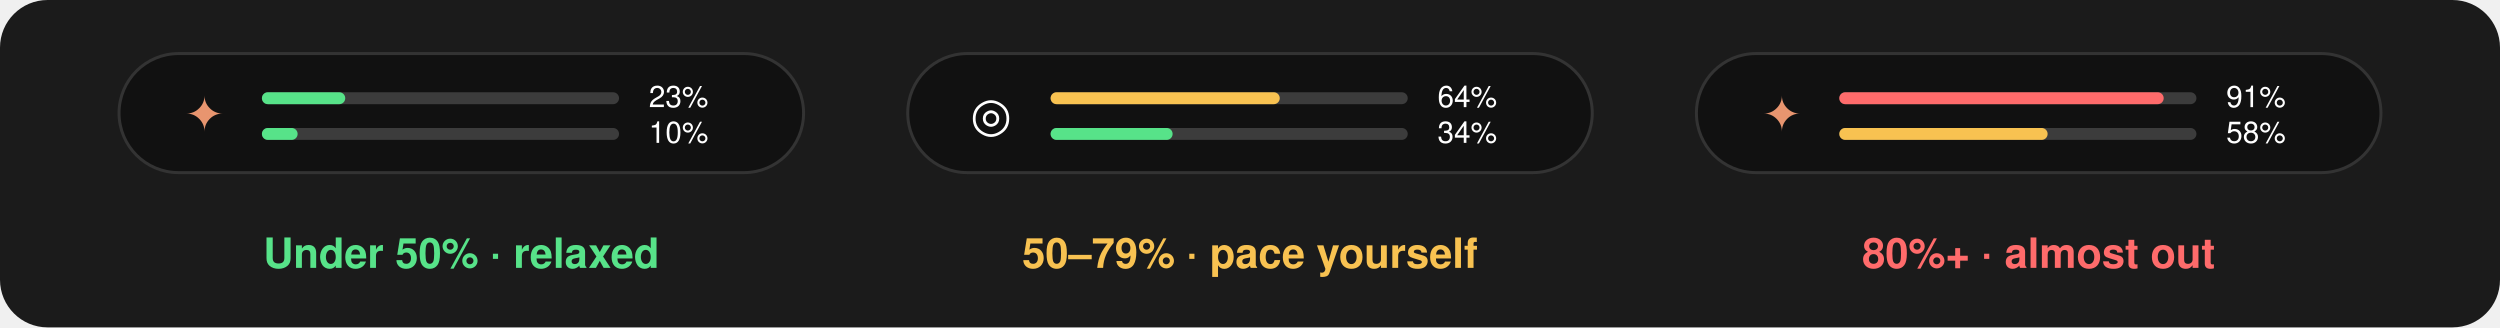
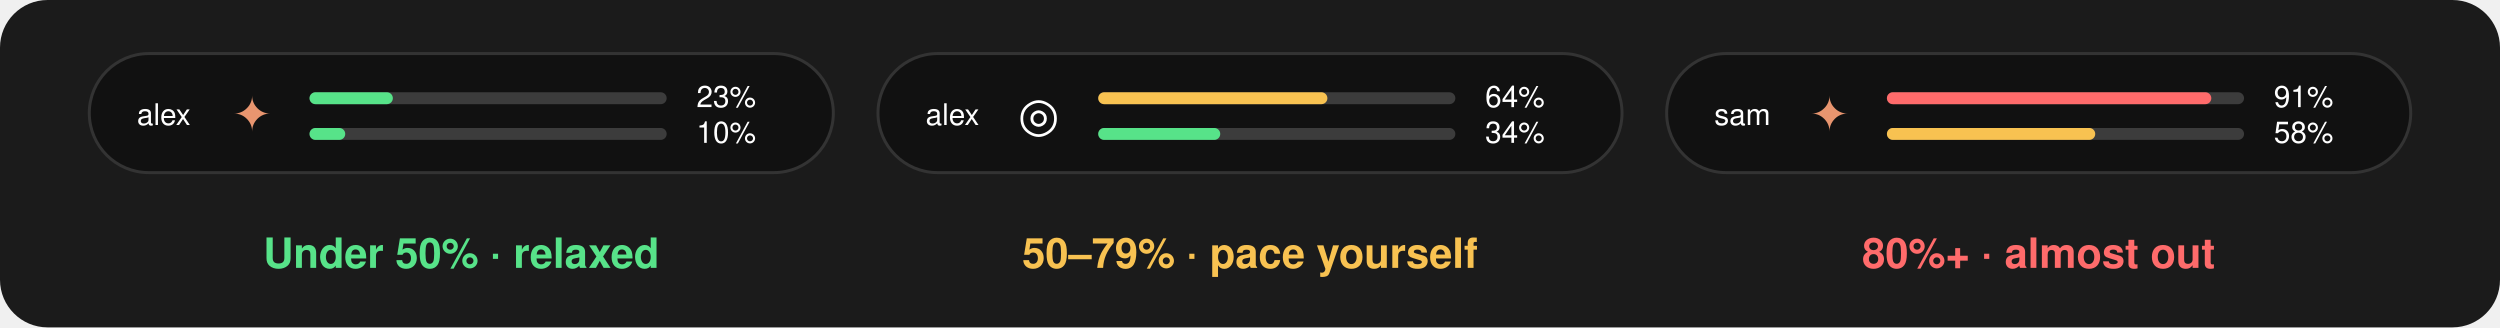
<svg xmlns="http://www.w3.org/2000/svg" width="840" height="110" viewBox="0 0 840 110" font-family="Cantarell, Ubuntu, 'Segoe UI', Helvetica, Arial, sans-serif">
  <rect width="840" height="110" rx="16" fill="#1b1b1b" />
-   <g transform="translate(40 18)">
-     <rect width="230" height="40" rx="20" fill="#111" stroke="#333" />
-     <text x="22" y="26" fill="#e8956f" font-size="16">✦</text>
-     <rect x="48" y="13" width="120" height="4" rx="2" fill="#fff" opacity="0.18" />
-     <rect x="48" y="13" width="28" height="4" rx="2" fill="#57e389">
-       <animate attributeName="width" from="0" to="28" dur="1.2s" fill="freeze" />
-     </rect>
-     <text x="178" y="18" fill="#fff" font-size="10">23%</text>
-     <rect x="48" y="25" width="120" height="4" rx="2" fill="#fff" opacity="0.18" />
-     <rect x="48" y="25" width="12" height="4" rx="2" fill="#57e389">
-       <animate attributeName="width" from="0" to="12" dur="1.2s" fill="freeze" />
-     </rect>
-     <text x="178" y="30" fill="#fff" font-size="10">10%</text>
-     <text x="115" y="72" fill="#57e389" font-size="14" font-weight="bold" text-anchor="middle">Under 50% · relaxed</text>
+   <g transform="translate(30 18)">
+     <rect width="250" height="40" rx="20" fill="#111" stroke="#333" />
+     <text x="16" y="24" fill="#fff" font-size="10">alex</text>
+     <g transform="translate(26 0)">
+       <text x="22" y="26" fill="#e8956f" font-size="16">✦</text>
+       <rect x="48" y="13" width="120" height="4" rx="2" fill="#fff" opacity="0.18" />
+       <rect x="48" y="13" width="28" height="4" rx="2" fill="#57e389">
+         <animate attributeName="width" from="0" to="28" dur="1.2s" fill="freeze" />
+       </rect>
+       <text x="178" y="18" fill="#fff" font-size="10">23%</text>
+       <rect x="48" y="25" width="120" height="4" rx="2" fill="#fff" opacity="0.18" />
+       <rect x="48" y="25" width="12" height="4" rx="2" fill="#57e389">
+         <animate attributeName="width" from="0" to="12" dur="1.2s" fill="freeze" />
+       </rect>
+       <text x="178" y="30" fill="#fff" font-size="10">10%</text>
+     </g>
+     <text x="125" y="72" fill="#57e389" font-size="14" font-weight="bold" text-anchor="middle">Under 50% · relaxed</text>
  </g>
-   <g transform="translate(305 18)">
-     <rect width="230" height="40" rx="20" fill="#111" stroke="#333" />
-     <text x="21" y="26" fill="#fff" font-size="16">◎</text>
-     <rect x="48" y="13" width="120" height="4" rx="2" fill="#fff" opacity="0.18" />
-     <rect x="48" y="13" width="77" height="4" rx="2" fill="#f8c251">
-       <animate attributeName="width" from="0" to="77" dur="1.2s" fill="freeze" />
-     </rect>
-     <text x="178" y="18" fill="#fff" font-size="10">64%</text>
-     <rect x="48" y="25" width="120" height="4" rx="2" fill="#fff" opacity="0.18" />
-     <rect x="48" y="25" width="41" height="4" rx="2" fill="#57e389">
-       <animate attributeName="width" from="0" to="41" dur="1.2s" fill="freeze" />
-     </rect>
-     <text x="178" y="30" fill="#fff" font-size="10">34%</text>
-     <text x="115" y="72" fill="#f8c251" font-size="14" font-weight="bold" text-anchor="middle">50–79% · pace yourself</text>
+   <g transform="translate(295 18)">
+     <rect width="250" height="40" rx="20" fill="#111" stroke="#333" />
+     <text x="16" y="24" fill="#fff" font-size="10">alex</text>
+     <g transform="translate(26 0)">
+       <text x="21" y="26" fill="#fff" font-size="16">◎</text>
+       <rect x="48" y="13" width="120" height="4" rx="2" fill="#fff" opacity="0.18" />
+       <rect x="48" y="13" width="77" height="4" rx="2" fill="#f8c251">
+         <animate attributeName="width" from="0" to="77" dur="1.2s" fill="freeze" />
+       </rect>
+       <text x="178" y="18" fill="#fff" font-size="10">64%</text>
+       <rect x="48" y="25" width="120" height="4" rx="2" fill="#fff" opacity="0.18" />
+       <rect x="48" y="25" width="41" height="4" rx="2" fill="#57e389">
+         <animate attributeName="width" from="0" to="41" dur="1.2s" fill="freeze" />
+       </rect>
+       <text x="178" y="30" fill="#fff" font-size="10">34%</text>
+     </g>
+     <text x="125" y="72" fill="#f8c251" font-size="14" font-weight="bold" text-anchor="middle">50–79% · pace yourself</text>
  </g>
-   <g transform="translate(570 18)">
-     <rect width="230" height="40" rx="20" fill="#111" stroke="#333" />
-     <text x="22" y="26" fill="#e8956f" font-size="16">✦</text>
-     <rect x="48" y="13" width="120" height="4" rx="2" fill="#fff" opacity="0.18" />
-     <rect x="48" y="13" width="109" height="4" rx="2" fill="#ff6b6b">
-       <animate attributeName="width" from="0" to="109" dur="1.2s" fill="freeze" />
-     </rect>
-     <text x="178" y="18" fill="#fff" font-size="10">91%</text>
-     <rect x="48" y="25" width="120" height="4" rx="2" fill="#fff" opacity="0.18" />
-     <rect x="48" y="25" width="70" height="4" rx="2" fill="#f8c251">
-       <animate attributeName="width" from="0" to="70" dur="1.2s" fill="freeze" />
-     </rect>
-     <text x="178" y="30" fill="#fff" font-size="10">58%</text>
-     <text x="115" y="72" fill="#ff6b6b" font-size="14" font-weight="bold" text-anchor="middle">80%+ · almost out</text>
+   <g transform="translate(560 18)">
+     <rect width="250" height="40" rx="20" fill="#111" stroke="#333" />
+     <text x="16" y="24" fill="#fff" font-size="10">sam</text>
+     <g transform="translate(26 0)">
+       <text x="22" y="26" fill="#e8956f" font-size="16">✦</text>
+       <rect x="48" y="13" width="120" height="4" rx="2" fill="#fff" opacity="0.18" />
+       <rect x="48" y="13" width="109" height="4" rx="2" fill="#ff6b6b">
+         <animate attributeName="width" from="0" to="109" dur="1.2s" fill="freeze" />
+       </rect>
+       <text x="178" y="18" fill="#fff" font-size="10">91%</text>
+       <rect x="48" y="25" width="120" height="4" rx="2" fill="#fff" opacity="0.18" />
+       <rect x="48" y="25" width="70" height="4" rx="2" fill="#f8c251">
+         <animate attributeName="width" from="0" to="70" dur="1.2s" fill="freeze" />
+       </rect>
+       <text x="178" y="30" fill="#fff" font-size="10">58%</text>
+     </g>
+     <text x="125" y="72" fill="#ff6b6b" font-size="14" font-weight="bold" text-anchor="middle">80%+ · almost out</text>
  </g>
</svg>
